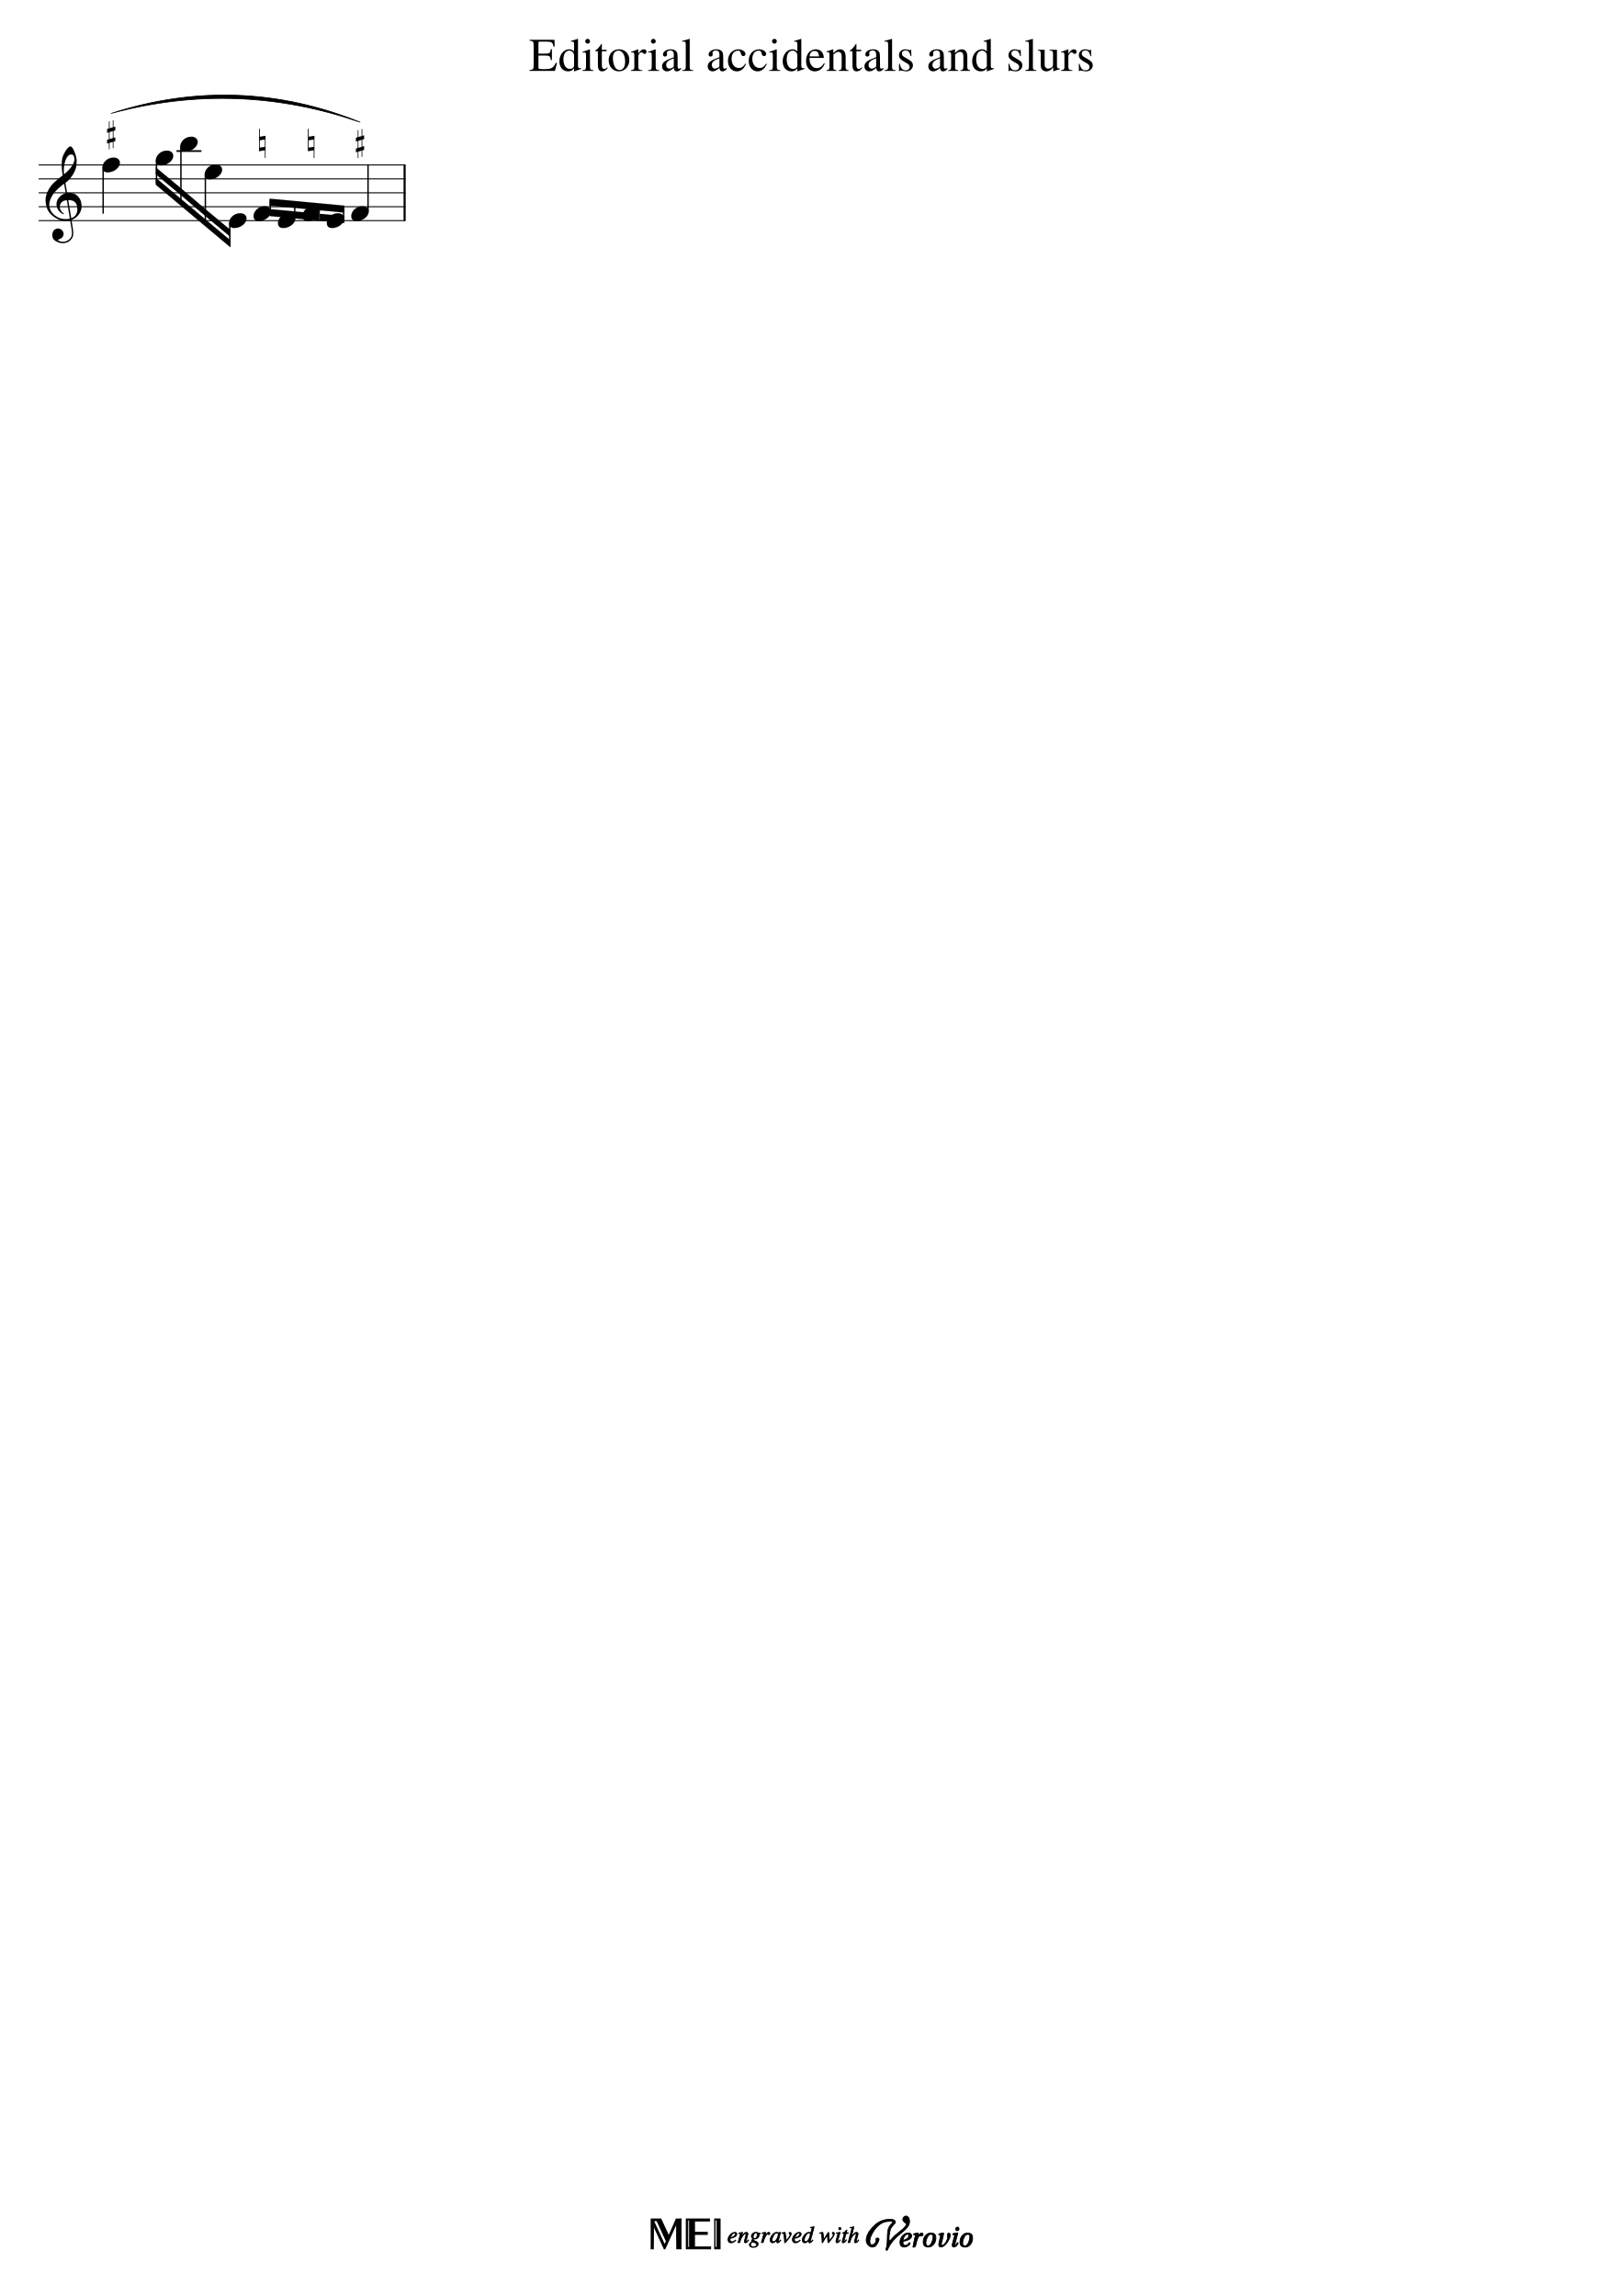
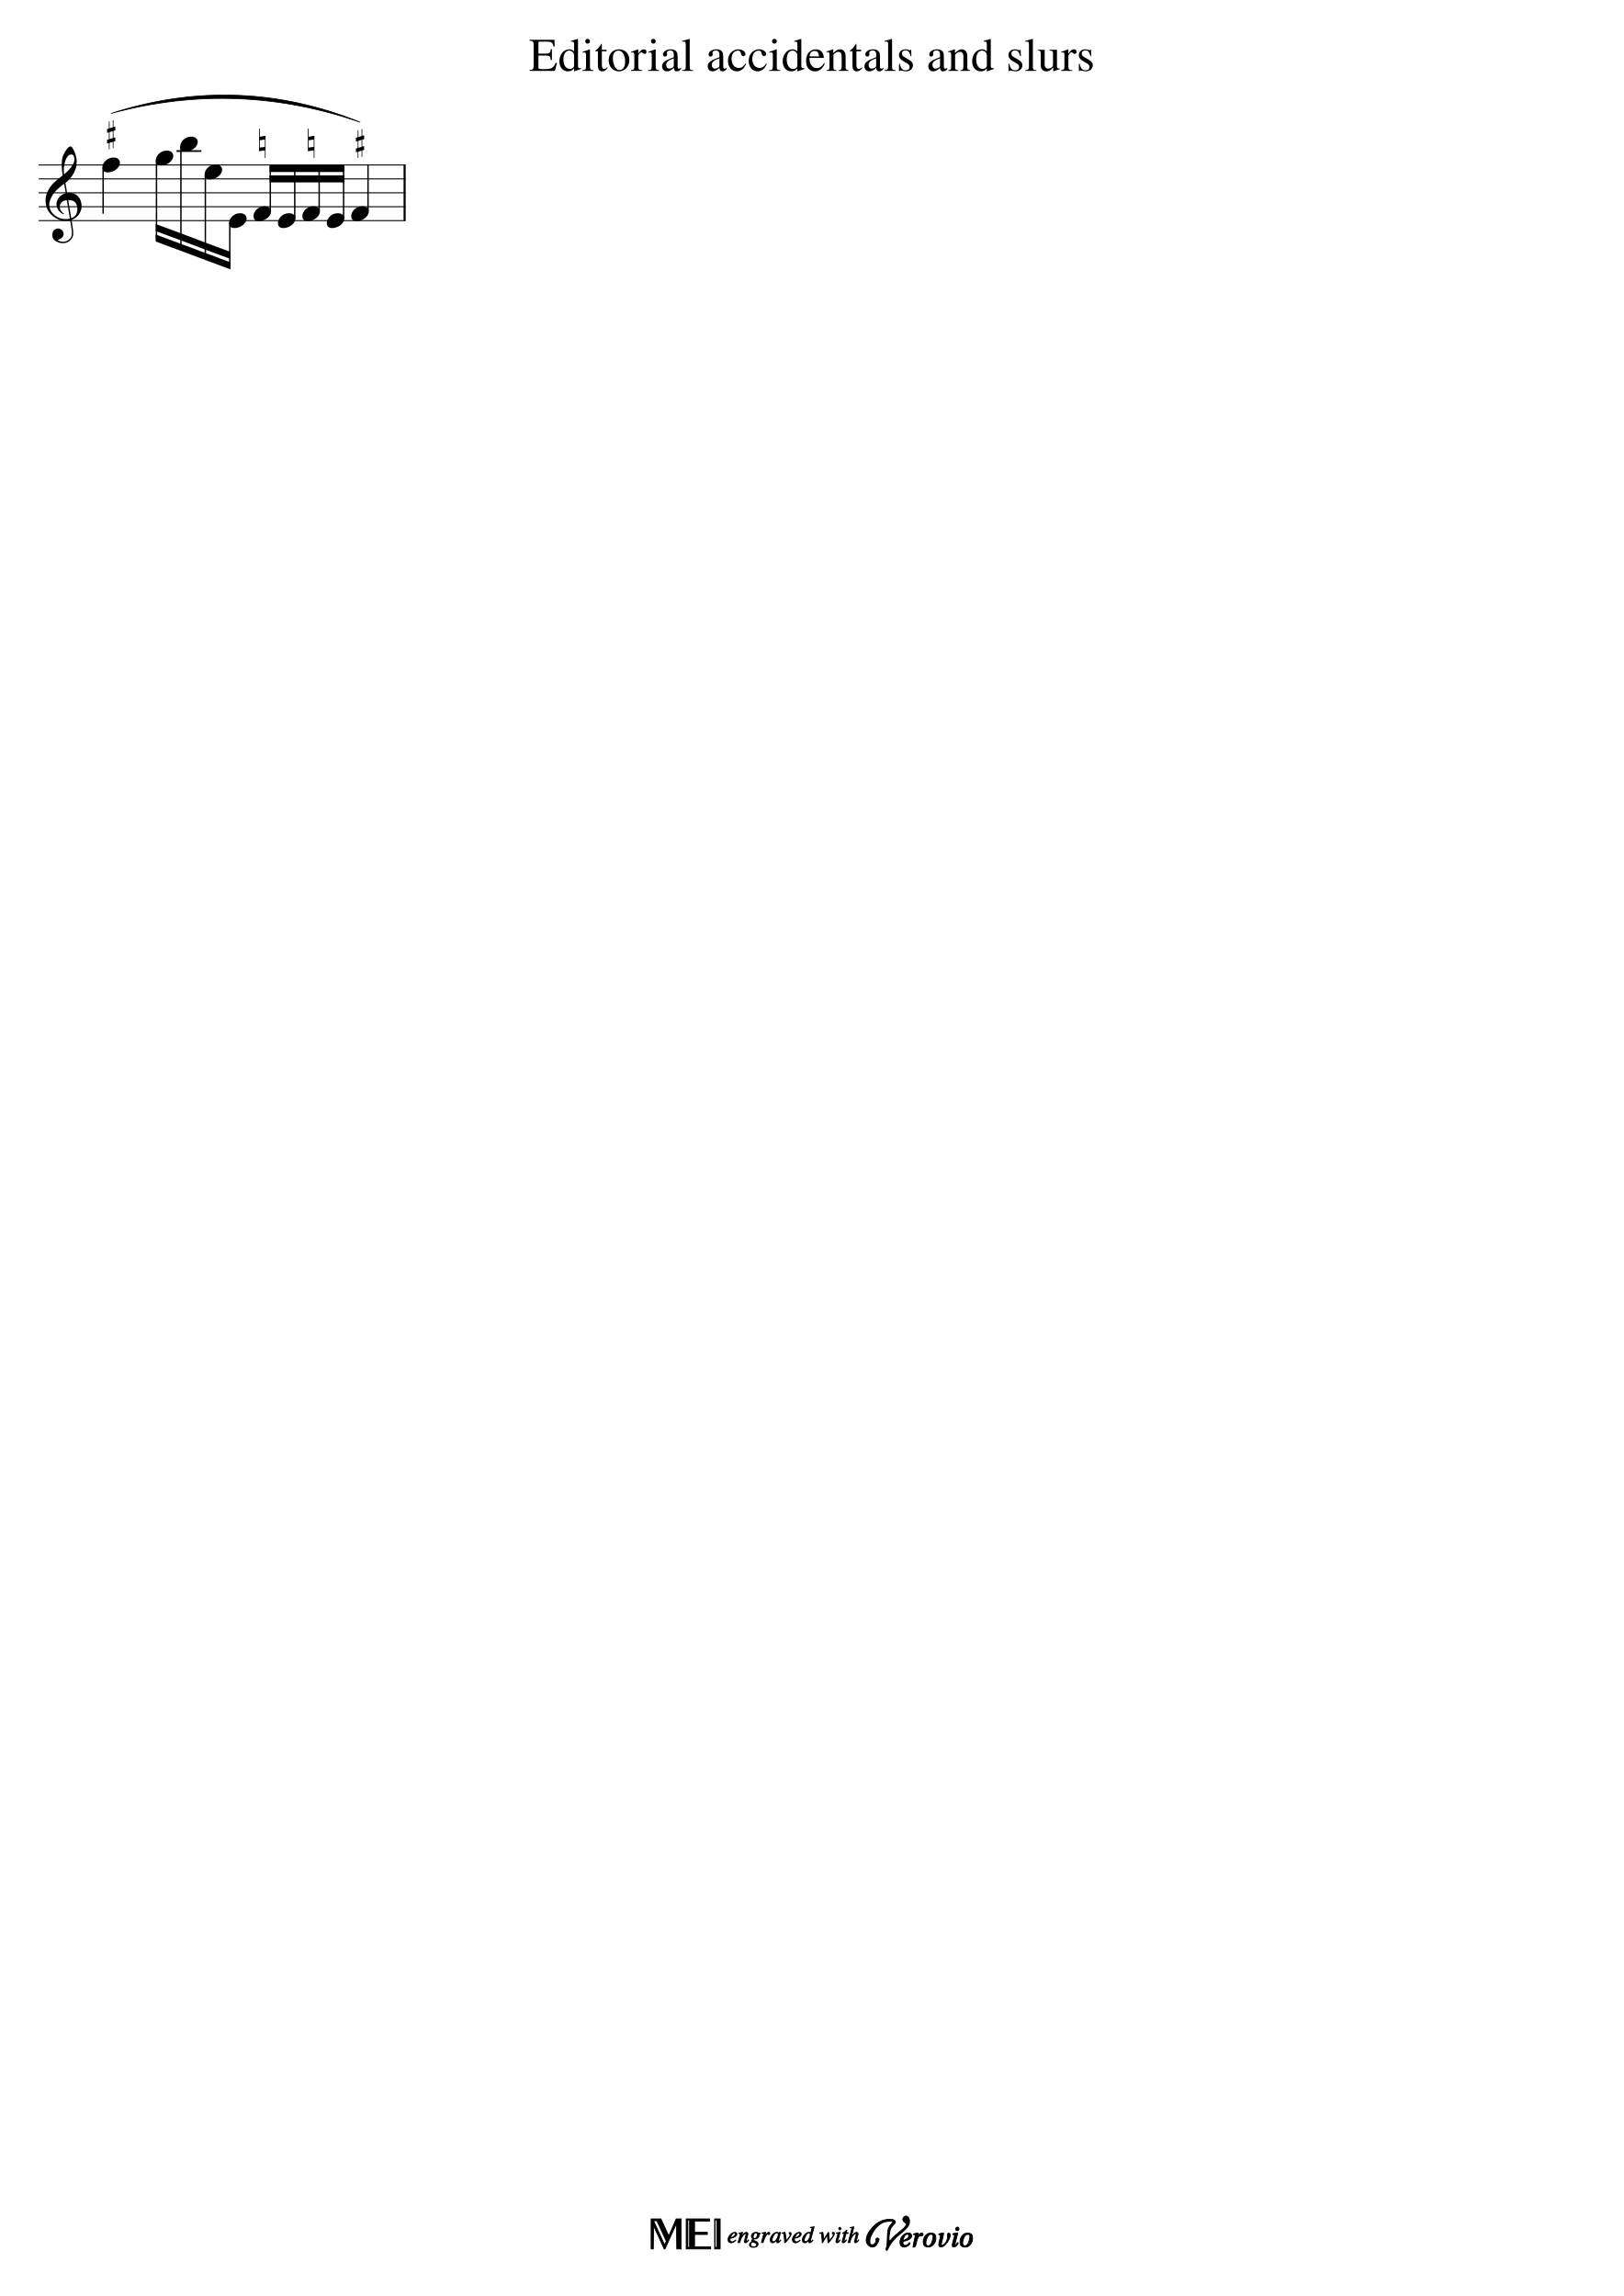
<svg xmlns="http://www.w3.org/2000/svg" xmlns:xlink="http://www.w3.org/1999/xlink" width="2100px" height="2970px" version="1.1" overflow="visible" id="docid">
  <defs>
    <g id="E050-docid">
      <path transform="scale(1,-1)" d="M441 -245c-23 -4 -48 -6 -76 -6c-59 0 -102 7 -130 20c-88 42 -150 93 -187 154c-26 44 -43 103 -48 176c0 6 -1 13 -1 19c0 54 15 111 45 170c29 57 65 106 110 148s96 85 153 127c-3 16 -8 46 -13 92c-4 43 -5 73 -5 89c0 117 16 172 69 257c34 54 64 82 89 82 c21 0 43 -30 69 -92s39 -115 41 -159v-15c0 -109 -21 -162 -67 -241c-13 -20 -63 -90 -98 -118c-13 -9 -25 -19 -37 -29l31 -181c8 1 18 2 28 2c58 0 102 -12 133 -35c59 -43 92 -104 98 -184c1 -7 1 -15 1 -22c0 -123 -87 -209 -181 -248c8 -57 17 -110 25 -162 c5 -31 6 -58 6 -80c0 -30 -5 -53 -14 -70c-35 -64 -88 -99 -158 -103c-5 0 -11 -1 -16 -1c-37 0 -72 10 -108 27c-50 24 -77 59 -80 105v11c0 29 7 55 20 76c18 28 45 42 79 44h6c49 0 93 -42 97 -87v-9c0 -51 -34 -86 -105 -106c17 -24 51 -36 102 -36c62 0 116 43 140 85 c9 16 13 41 13 74c0 20 -1 42 -5 67c-8 53 -18 106 -26 159zM461 939c-95 0 -135 -175 -135 -286c0 -24 2 -48 5 -71c50 39 92 82 127 128c40 53 60 100 60 140v8c-4 53 -22 81 -55 81h-2zM406 119l54 -326c73 25 110 78 110 161c0 7 0 15 -1 23c-7 95 -57 142 -151 142h-12 zM382 117c-72 -2 -128 -47 -128 -120v-7c2 -46 43 -99 75 -115c-3 -2 -7 -5 -10 -10c-70 33 -116 88 -123 172v11c0 68 44 126 88 159c23 17 49 29 78 36l-29 170c-21 -13 -52 -37 -92 -73c-50 -44 -86 -84 -109 -119c-45 -69 -67 -130 -67 -182v-13c5 -68 35 -127 93 -176 s125 -73 203 -73c25 0 50 3 75 9c-19 111 -36 221 -54 331z" />
    </g>
    <g id="E0A4-docid">
      <path transform="scale(1,-1)" d="M0 -39c0 68 73 172 200 172c66 0 114 -37 114 -95c0 -84 -106 -171 -218 -171c-64 0 -96 30 -96 94z" />
    </g>
    <g id="E262-docid">
      <path transform="scale(1,-1)" d="M136 186v169h17v-164l44 14v-91l-44 -14v-165l44 12v-91l-44 -13v-155h-17v150l-76 -22v-155h-17v149l-43 -13v90l43 14v167l-43 -14v92l43 13v169h17v-163zM60 73v-167l76 22v168z" />
    </g>
    <g id="E261-docid">
      <path transform="scale(1,-1)" d="M0 -188v539h18v-191l139 22v-533h-17v186zM18 -100l122 17v176l-122 -19v-174z" />
    </g>
  </defs>
  <style type="text/css">#docid g.ending, #docid g.fing, #docid g.reh, #docid g.tempo {font-weight:bold;}#docid g.dir, #docid g.dynam, #docid g.mNum {font-style:italic;}#docid g.label {font-weight:normal;}#docid ellipse, #docid path, #docid polygon, #docid polyline, #docid rect {stroke:currentColor}</style>
  <svg class="definition-scale" color="black" font-family="Times, serif" viewBox="0 0 21000 29700">
    <g class="page-margin" transform="translate(500, 500)">
      <g id="iJ6YNS9" class="mdiv pageMilestone" />
      <g id="j6ERYJ7" class="score pageMilestone" />
      <g id="s3F7EDX" class="system">
        <g id="v64XHJ0" class="section systemMilestone" />
        <g id="m1HYDLDV" class="measure">
          <g id="n1V987CS" class="staff">
            <path d="M0 1634 L4746 1634" stroke-width="13" />
            <path d="M0 1814 L4746 1814" stroke-width="13" />
            <path d="M0 1994 L4746 1994" stroke-width="13" />
            <path d="M0 2174 L4746 2174" stroke-width="13" />
            <path d="M0 2354 L4746 2354" stroke-width="13" />
            <g id="yHMFBVT" class="clef">
              <use xlink:href="#E050-docid" transform="translate(90, 2174) scale(0.72, 0.72)" />
            </g>
            <g id="a1DJXWH9" class="keySig" />
            <g class="ledgerLines above">
              <path d="M1783 1454 L2105 1454" stroke-width="22" />
            </g>
            <g id="o1RTEB7A" class="layer">
              <g id="n1phmrc7" class="note">
                <g class="notehead">
                  <use xlink:href="#E0A4-docid" transform="translate(825, 1634) scale(0.72, 0.72)" />
                </g>
                <g id="l1I7OPR1" class="stem">
                  <path d="M834 1662 L834 2264" stroke-width="18" />
                </g>
                <g id="qMAVTA3" class="accid">
                  <use xlink:href="#E262-docid" transform="translate(885, 1248) scale(0.54, 0.54)" />
                </g>
              </g>
              <g id="r1PB2UON" class="beam">
-                 <polygon points="1515,1890 2481,2700 2481,2610 1515,1800" />
-                 <polygon points="1515,1755 1840,2025 1840,1935 1515,1665" />
-                 <polygon points="1840,2025 2156,2295 2156,2205 1840,1935" />
-                 <polygon points="2156,2295 2481,2565 2481,2475 2156,2205" />
+                 <polygon points="1515,2624 2481,2984 2481,2894 1515,2534" />
+                 <polygon points="1515,2489 1840,2609 1840,2519 1515,2399" />
+                 <polygon points="1840,2609 2156,2729 2156,2639 1840,2519" />
+                 <polygon points="2156,2729 2481,2849 2481,2759 2156,2639" />
                <g id="s1PQPUF4" class="note">
                  <g class="notehead">
                    <use xlink:href="#E0A4-docid" transform="translate(1515, 1544) scale(0.72, 0.72)" />
                  </g>
                  <g id="m81K135" class="stem">
-                     <path d="M1524 1572 L1524 1872" stroke-width="18" />
+                     <path d="M1524 1572 L1524 2606" stroke-width="18" />
                  </g>
                </g>
                <g id="t17CCI2Q" class="note">
                  <g class="notehead">
                    <use xlink:href="#E0A4-docid" transform="translate(1831, 1364) scale(0.72, 0.72)" />
                  </g>
                  <g id="n2N7U24" class="stem">
-                     <path d="M1840 1392 L1840 2142" stroke-width="18" />
+                     <path d="M1840 1392 L1840 2726" stroke-width="18" />
                  </g>
                </g>
                <g id="u14YPAFV" class="note">
                  <g class="notehead">
                    <use xlink:href="#E0A4-docid" transform="translate(2147, 1724) scale(0.72, 0.72)" />
                  </g>
                  <g id="o1FK4NGH" class="stem">
-                     <path d="M2156 1752 L2156 2412" stroke-width="18" />
+                     <path d="M2156 1752 L2156 2846" stroke-width="18" />
                  </g>
                </g>
                <g id="v1G2UCBM" class="note">
                  <g class="notehead">
                    <use xlink:href="#E0A4-docid" transform="translate(2463, 2354) scale(0.72, 0.72)" />
                  </g>
                  <g id="p1AX0ZDE" class="stem">
-                     <path d="M2472 2382 L2472 2682" stroke-width="18" />
+                     <path d="M2472 2382 L2472 2966" stroke-width="18" />
                  </g>
                </g>
              </g>
              <g id="w1I5DK26" class="beam">
-                 <polygon points="2987,2070 3953,2160 3953,2250 2987,2160" />
-                 <polygon points="2987,2205 3312,2235 3312,2325 2987,2295" />
-                 <polygon points="3312,2235 3628,2265 3628,2355 3312,2325" />
-                 <polygon points="3628,2265 3953,2295 3953,2385 3628,2355" />
+                 <polygon points="2987,1634 3953,1634 3953,1724 2987,1724" />
+                 <polygon points="2987,1769 3312,1769 3312,1859 2987,1859" />
+                 <polygon points="3312,1769 3628,1769 3628,1859 3312,1859" />
+                 <polygon points="3628,1769 3953,1769 3953,1859 3628,1859" />
                <g id="xQSQG56" class="note">
                  <g class="notehead">
                    <use xlink:href="#E0A4-docid" transform="translate(2779, 2264) scale(0.72, 0.72)" />
                  </g>
                  <g id="qI1DT7K" class="stem">
-                     <path d="M2996 2236 L2996 2088" stroke-width="18" />
+                     <path d="M2996 2236 L2996 1652" stroke-width="18" />
                  </g>
                  <g id="y16753K6" class="accid">
                    <use xlink:href="#E261-docid" transform="translate(2850, 1355) scale(0.54, 0.54)" />
                  </g>
                </g>
                <g id="z1XZBIJA" class="note">
                  <g class="notehead">
                    <use xlink:href="#E0A4-docid" transform="translate(3095, 2354) scale(0.72, 0.72)" />
                  </g>
                  <g id="rJ8GLXL" class="stem">
-                     <path d="M3312 2326 L3312 2118" stroke-width="18" />
+                     <path d="M3312 2326 L3312 1652" stroke-width="18" />
                  </g>
                </g>
                <g id="a12WP67W" class="note">
                  <g class="notehead">
                    <use xlink:href="#E0A4-docid" transform="translate(3411, 2264) scale(0.72, 0.72)" />
                  </g>
                  <g id="s1HUMGE0" class="stem">
-                     <path d="M3628 2236 L3628 2148" stroke-width="18" />
+                     <path d="M3628 2236 L3628 1652" stroke-width="18" />
                  </g>
                  <g id="b4Y5DFV" class="accid">
                    <use xlink:href="#E261-docid" transform="translate(3482, 1355) scale(0.54, 0.54)" />
                  </g>
                </g>
                <g id="cNFAQML" class="note">
                  <g class="notehead">
                    <use xlink:href="#E0A4-docid" transform="translate(3727, 2354) scale(0.72, 0.72)" />
                  </g>
                  <g id="t1YD0KSR" class="stem">
-                     <path d="M3944 2326 L3944 2178" stroke-width="18" />
+                     <path d="M3944 2326 L3944 1652" stroke-width="18" />
                  </g>
                </g>
              </g>
              <g id="ngmzq6m" class="note">
                <g class="notehead">
                  <use xlink:href="#E0A4-docid" transform="translate(4043, 2264) scale(0.72, 0.72)" />
                </g>
                <g id="u1XWY667" class="stem">
                  <path d="M4260 2236 L4260 1634" stroke-width="18" />
                </g>
                <g id="e36A7UB" class="accid">
                  <use xlink:href="#E262-docid" transform="translate(4103, 1361) scale(0.54, 0.54)" />
                </g>
              </g>
            </g>
          </g>
          <g id="fW4SW7P" class="slur">
            <path d="M938,967 C2047,607 3130,665 4156,1080 C3118,723 2055,667 938,967" stroke-width="9" stroke-linecap="round" stroke-linejoin="round" />
          </g>
          <g id="l1VZ8WIS" class="barLine">
            <path d="M4733 1634 L4733 2354" stroke-width="27" />
          </g>
        </g>
        <g id="p6KLLMO" class="systemMilestoneEnd v64XHJ0" />
      </g>
      <g id="q4CA8UL" class="pageMilestoneEnd j6ERYJ7" />
      <g id="r10DL3CR" class="pageMilestoneEnd iJ6YNS9" />
      <g id="yAUW6TF" class="pgHead autogenerated">
        <text font-size="0px">
          <tspan id="z14DBQNG" class="rend" x="10000" y="417" text-anchor="middle">
            <tspan id="a1QJ4FU1" class="rend">
              <tspan id="b1XSZE2H" class="text">
                <tspan font-size="607px">Editorial accidentals and slurs</tspan>
              </tspan>
            </tspan>
          </tspan>
        </text>
      </g>
      <g id="s1IC15RP" class="pgFoot autogenerated">
        <g id="tBZ62SV" class="fig">
          <g class="svg" transform="translate(7750, 28099) scale(10, 10)">
            <g>
              <path fill="#000000" d="M 17.113,49.265 V 10.368 h 12.697 c 3.289,7.337 6.713,14.61 10.127,21.889 3.42,-7.485 6.256,-14.205 9.589,-21.91 2.436,0.104 4.317,0.085 6.484,-0.058 V 49.264 H 50.274 C 50.145,38.356 50.016,27.448 49.887,16.54 45.003,27.315 39.967,38.434 35.084,49.209 34.679,49.344 34.427,49.136 34.022,49.271 29.466,39.331 24.91,29.391 20.354,19.451 20.224,29.389 20.095,39.327 19.965,49.264 H 17.113 Z M 36.754,39.325 C 32.721,30.513 28.688,21.701 24.655,12.889 22.531,12.751 22.657,12.71 20.714,12.814 v 0.966 c 4.613,9.998 9.609,20.749 13.873,30.082 0.722,-1.513 1.445,-3.025 2.167,-4.538 z m 25.738,9.94 c 0,-12.966 0,-25.931 0,-38.897 10.084,0 20.169,0 30.253,0 0,0.96 0,1.921 0,2.881 -6.483,0 -12.966,0 -19.448,0 0,4.802 0,9.604 0,14.406 5.522,0 11.045,0 16.567,0 0,0.96 0,1.921 0,2.881 -5.522,0 -11.045,0 -16.567,0 0,5.282 0,10.565 0,15.847 6.963,0 13.926,0 20.889,0 0,0.96 0,1.921 0,2.881 -10.565,0 -21.129,0 -31.694,0 z m 4.322,-2.161 c 0,-11.765 0,-23.53 0,-35.295 -0.72,0 -1.441,0 -2.161,0 0,11.765 0,23.53 0,35.295 0.72,0 1.441,0 2.161,0 z m 32.414,2.161 c 0,-12.966 0,-25.931 0,-38.897 2.401,0 4.802,0 7.203,0 0,12.966 0,25.931 0,38.897 -2.401,0 -4.802,0 -7.203,0 z m 2.881,-2.161 c 0,-11.765 0,-23.53 0,-35.295 -0.72,0 -1.441,0 -2.161,0 0,11.765 0,23.53 0,35.295 0.72,0 1.441,0 2.161,0 z" />
              <path fill="#000000" d="m 346.3,6.7 c -3.1,0.5 -4.9,4.4 -2.7,6.8 1.2,1.4 2.7,2.4 4.1,3.5 -2.4,5.3 -7.7,8.3 -11.9,12.1 -3.7,2.8 -7,6.2 -9.7,9.9 -2.2,-0.8 -0.915,-7.719 -0.627,-9.5 0.288,-1.781 0.727,-6.4 2.927,-8.7 1.3,-1.9 3,-3.5 4.5,-5.2 1.2,-3.4 -3.2,-4.9 -5.8,-4.6 -7.3,-0.5 -14.6,2 -20,6.8 -5,4.6 -10,10.1 -11.5,17 -0.9,3.5 -0.2,7.5 2.8,9.9 2.5,2.8 7.4,2.9 9.8,-0.2 1.7,-2.3 3.2,-4.8 3.8,-7.6 -0.1,-2.6 -4.4,-2.3 -4.3,0.2 1.2,2.4 -0.9,4.7 -2.7,6.2 -1.7,0.9 -4.7,0.7 -4.8,-1.7 -1,-5.8 2.1,-11.3 5.2,-16.1 4,-5.8 9.8,-11.2 17.2,-11.8 1.6,0 8.1,-1.2 6.8,1.4 -2.8,2.8 -5.6,6.1 -6,10.3 -1.6,7.7 0.1,15.7 -2.3,23.2 -1.1,3.9 2,2.6 2.5,0.2 3.3,-7.4 8.9,-13.4 15.1,-18.5 4.2,-3.9 9.5,-7.1 11.9,-12.6 1.3,-3.6 1.2,-9 -2.7,-10.9 -0.504,-0.177 -1.07,-0.165 -1.6,-0.1 z m 66,14.5 c -2,0.8 -1.8,4.9 0.8,4.4 3.4,0.4 2.9,-6.2 -0.8,-4.4 z m 0.6,7.3 c -1.3,0.5 -7.6,0.5 -5.4,2.2 4,-0.3 0.7,4.5 0.6,6.7 -0.4,2.9 -2.4,5.9 -1.2,8.8 2.7,1.7 5.6,-0.8 6.8,-3.2 1.6,-1.4 -0.5,-3 -1.2,-0.9 -0.4,0.8 -2.4,3.5 -2.6,1.8 1.1,-5 2.7,-9.9 3.9,-14.9 l -0.1,-0.5 h -0.9 z m -65.1,0.2 c -6.5,1.6 -10.5,9.5 -8.2,15.7 2.1,3.4 7.4,2.9 10.1,0.4 2,-0.2 3.6,-5.3 1,-3.4 -1.4,2 -4,4.2 -6.5,2.8 -2.2,-1.9 -1.9,-5.7 1.7,-5.3 3.1,-0.9 6.9,-2.1 8.1,-5.5 0.9,-2.7 -1.6,-5.2 -4.3,-4.8 h -1.1 -0.7 z m 13.6,0 c -2.2,0 -8.5,1.8 -2.9,2.3 0.9,1.9 -1,4.9 -1.1,7.2 -0.5,2.9 -1.4,5.7 -1.7,8.7 3.7,0.7 3.8,-2.6 4.4,-5.3 0.9,-3.3 1.6,-7 4.1,-9.5 2.4,1.6 6.8,-0.7 3.7,-3.4 -2.9,-0.5 -4.8,2.4 -6.2,4.3 0,-1.2 2.4,-5 -0.2,-4.3 z m 15.8,0 c -6.4,1.3 -9.6,9.1 -7.7,14.9 1.9,4 7.7,3.9 11,1.7 4.1,-3 6,-8.9 4.4,-13.7 -1.3,-3 -4.8,-3.2 -7.6,-3 z m 17,0 c -2.3,0 -8.8,1.9 -3,2.4 0.4,2.5 -1,5.7 -1.4,8.4 -0.7,2.4 -1.8,7.5 2.1,7.2 3.8,-0.1 6.5,-3.5 8.5,-6.3 2,-3.2 4.5,-7 3.3,-10.9 -3.7,-3 -3.6,2.6 -3.1,5.1 -0.7,3.8 -2.7,7.9 -6.2,9.8 -3.6,0.6 -1,-4.3 -0.8,-6.1 0.6,-3.2 1.6,-6.3 1.9,-9.5 h -1.1 z m 30.6,0 c -6.3,1.2 -9.5,8.9 -7.8,14.7 1.5,4 7.2,4.2 10.5,2.4 4.6,-2.8 6.6,-9.3 4.8,-14.3 -1.4,-2.8 -4.8,-3 -7.5,-2.8 z m -75.4,1.7 c 2.1,1.5 0.2,4.7 -1.6,5.7 -1.1,0.4 -5.5,3.4 -4.6,0.7 0.8,-2.7 2.2,-6.2 5.3,-6.6 l 0.9,0.1 z m 30.8,0 c 2.6,1.5 1.3,5.2 0.8,7.6 -0.8,2.7 -1.9,5.9 -4.7,7.1 -5.1,0.8 -4,-5.8 -2.8,-8.8 1,-2.8 3,-6.8 6.7,-5.8 z m 47.1,-0.1 c 2.9,0.7 2,4.7 1.5,6.8 -0.7,3 -1.8,6.7 -5,8 -4.7,0.8 -4,-5.1 -3,-7.9 0.9,-3 2.7,-7.3 6.5,-6.8 z" />
              <g>
                <path d="m 116.566,37.118 q 0,-3.252 2.93,-6.299 2.9,-3.047 5.991,-3.047 1.143,0 1.816,0.527 0.674,0.527 0.674,1.567 0,2.109 -2.476,3.618 -2.461,1.494 -5.186,1.831 l -0.835,0.103 q -0.19,0.601 -0.264,0.967 -0.073,0.352 -0.073,0.894 0,1.289 0.835,2.007 0.85,0.718 2.007,0.718 1.099,0 2.329,-0.732 0.703,-0.425 2.036,-1.523 l 0.381,0.337 q -0.659,0.835 -1.89,1.714 -2.183,1.567 -4.38,1.567 -1.553,0 -2.725,-1.099 -1.172,-1.099 -1.172,-3.149 z m 3.12,-2.358 q 2.798,-0.41 4.556,-1.963 Q 126,31.229 126,29.691 q 0,-0.557 -0.264,-0.879 -0.264,-0.337 -0.776,-0.337 -0.952,0 -1.875,0.82 -0.908,0.806 -1.641,1.831 -0.776,1.201 -1.23,2.3 -0.249,0.586 -0.527,1.333 z" />
                <path d="m 129.472,41 2.534,-9.053 q 0.322,-1.143 0.366,-1.377 0.059,-0.249 0.059,-0.527 0,-0.425 -0.249,-0.659 -0.234,-0.249 -0.938,-0.249 -0.176,0 -0.352,0.029 -0.161,0.015 -0.366,0.044 v -0.498 q 0.952,-0.146 1.348,-0.22 0.41,-0.073 0.879,-0.176 l 2.622,-0.571 q 0.088,0.059 0.117,0.132 l -1.948,6.299 q 1.787,-2.739 2.988,-4.072 2.109,-2.358 3.779,-2.358 0.645,0 1.113,0.249 0.894,0.483 0.894,1.743 0,0.352 -0.073,0.732 -0.073,0.381 -0.19,0.82 l -1.919,7.017 q -0.059,0.22 -0.132,0.542 -0.073,0.308 -0.073,0.439 0,0.22 0.103,0.396 0.103,0.176 0.337,0.176 0.381,0 0.879,-0.439 0.498,-0.454 1.626,-1.919 l 0.425,0.381 q -1.201,1.626 -1.904,2.285 -1.201,1.157 -2.3,1.157 -0.498,0 -0.967,-0.322 -0.454,-0.337 -0.454,-1.201 0,-0.249 0.029,-0.527 0.044,-0.278 0.103,-0.483 l 1.846,-7.119 q 0.146,-0.586 0.19,-0.952 0.059,-0.381 0.059,-0.542 0,-0.352 -0.176,-0.601 -0.161,-0.264 -0.586,-0.264 -1.099,0 -2.769,1.992 -0.981,1.187 -1.992,2.827 -0.776,1.274 -1.23,2.49 Q 132.709,37.821 131.742,41 Z" />
                <path d="m 149.13,33.5 q 0,0.908 0.278,1.45 0.469,0.894 1.685,0.894 1.318,0 2.344,-1.67 1.04,-1.685 1.04,-3.706 0,-0.967 -0.425,-1.509 -0.425,-0.557 -1.274,-0.557 -1.641,0 -2.651,1.743 -0.996,1.743 -0.996,3.354 z m 0.513,13.066 q 1.743,0 2.886,-0.835 1.157,-0.835 1.157,-1.992 0,-0.879 -0.601,-1.479 -0.322,-0.322 -1.04,-0.688 -0.601,-0.293 -2.036,-0.835 -1.421,-0.557 -1.641,-0.557 -0.381,0 -1.479,1.011 -1.099,1.025 -1.099,2.314 0,1.948 1.685,2.681 0.879,0.381 2.168,0.381 z m -5.479,-2.681 q 0,-1.099 0.835,-2.095 0.85,-0.981 2.681,-1.963 -0.366,-0.234 -0.601,-0.483 -0.234,-0.264 -0.234,-0.688 0,-0.601 0.835,-1.377 0.469,-0.439 1.523,-1.157 -0.938,-0.352 -1.611,-0.996 -0.82,-0.864 -0.82,-2.241 0,-2.212 1.729,-3.677 1.729,-1.465 4.277,-1.465 1.333,0 2.256,0.425 0.923,0.41 1.084,0.688 h 1.978 v 1.172 h -1.494 q 0.088,0.322 0.132,0.586 0.044,0.264 0.044,0.747 0,2.373 -1.846,3.735 -1.831,1.362 -3.955,1.362 -0.22,0 -0.41,-0.015 -0.19,-0.029 -0.469,-0.088 -0.22,0 -0.601,0.425 -0.396,0.425 -0.396,0.762 0,0.498 3.223,1.699 3.208,1.216 3.208,3.56 0,1.758 -1.611,3.076 -1.611,1.333 -4.863,1.333 -2.256,0 -3.574,-0.967 -1.318,-0.967 -1.318,-2.358 z" />
                <path d="m 165.038,27.67 q 0.132,0 0.176,0.088 0.059,0.073 0.059,0.176 -0.015,0.146 -0.029,0.22 l -1.465,5.669 0.322,-0.63 q 1.055,-2.065 2.461,-3.765 1.421,-1.714 2.695,-1.714 0.688,0 1.055,0.454 0.381,0.454 0.381,1.04 0,0.659 -0.381,1.099 -0.366,0.425 -1.025,0.425 -0.454,0 -0.688,-0.176 -0.234,-0.176 -0.366,-0.41 l -0.176,-0.322 q -0.059,-0.088 -0.146,-0.132 -0.073,-0.059 -0.19,-0.059 -0.571,0 -1.655,1.597 -1.069,1.597 -1.919,3.457 -0.513,1.128 -1.143,2.988 Q 162.606,38.847 161.947,41 h -2.256 l 2.432,-8.818 q 0.205,-0.762 0.322,-1.362 0.132,-0.601 0.132,-0.981 0,-0.439 -0.22,-0.674 -0.22,-0.234 -0.762,-0.234 -0.176,0 -0.439,0.029 -0.264,0.029 -0.63,0.073 v -0.483 l 0.586,-0.117 q 1.143,-0.234 2.49,-0.498 1.362,-0.264 1.436,-0.264 z" />
                <path d="m 181.518,30.424 q 0,-1.055 -0.483,-1.553 -0.483,-0.498 -1.172,-0.498 -2.388,0 -4.438,3.662 -1.802,3.223 -1.802,5.552 0,1.172 0.498,1.714 0.513,0.527 1.26,0.527 2.212,0 4.263,-3.56 1.875,-3.237 1.875,-5.845 z m -1.831,-2.71 q 1.157,0 1.787,0.601 0.337,0.322 0.527,0.85 l 0.073,0.205 0.322,-1.113 q 0.059,-0.19 0.103,-0.249 0.044,-0.073 0.205,-0.088 l 1.655,-0.19 q 0.132,0 0.146,0.059 0.029,0.044 0,0.176 -0.059,0.19 -0.088,0.308 -0.029,0.103 -0.088,0.308 l -1.348,5.244 q -0.439,1.714 -0.747,2.959 -0.542,2.256 -0.542,2.578 0,0.205 0.103,0.308 0.117,0.088 0.278,0.088 0.132,0 0.278,-0.088 0.161,-0.088 0.381,-0.264 l 0.249,-0.205 q 0.117,-0.103 0.264,-0.234 0.146,-0.146 0.352,-0.352 l 0.908,-0.938 0.352,0.308 q -1.523,1.948 -2.446,2.651 -0.923,0.688 -1.758,0.688 -0.542,0 -0.85,-0.381 -0.293,-0.381 -0.293,-0.952 0,-0.527 0.19,-1.509 0.205,-0.996 0.396,-1.67 -0.264,0.439 -0.894,1.289 -0.615,0.835 -1.523,1.626 -1.069,0.952 -2.051,1.348 -0.762,0.264 -1.465,0.264 -1.187,0 -2.153,-0.967 -0.967,-0.981 -0.967,-2.769 0,-3.076 2.754,-6.416 2.842,-3.472 5.889,-3.472 z" />
                <path d="m 196.664,27.772 q 0.82,0 1.26,0.586 0.439,0.586 0.439,1.333 0,1.978 -3.911,6.929 -3.706,4.702 -4.438,4.702 -0.22,0 -0.293,-0.601 -0.044,-0.337 -0.044,-1.143 0,-0.981 -0.19,-3.325 -0.19,-2.344 -0.366,-3.472 -0.366,-2.476 -0.718,-3.193 -0.352,-0.718 -1.333,-0.718 -0.161,0 -0.381,0.015 -0.205,0.015 -0.483,0.044 v -0.381 q 0.439,-0.088 1.846,-0.396 1.406,-0.308 1.494,-0.337 l 0.483,-0.146 q 0.205,-0.059 0.322,0.234 0.117,0.278 0.293,1.055 0.557,2.549 0.835,5.024 0.176,1.538 0.352,4.556 l 0.483,-0.513 q 1.509,-1.597 3.018,-3.794 1.509,-2.197 1.509,-3.105 0,-0.454 -0.659,-1.084 -0.659,-0.645 -0.659,-1.172 0,-0.483 0.322,-0.791 0.337,-0.308 0.82,-0.308 z" />
                <path d="m 199.828,37.118 q 0,-3.252 2.93,-6.299 2.9,-3.047 5.991,-3.047 1.143,0 1.816,0.527 0.674,0.527 0.674,1.567 0,2.109 -2.476,3.618 -2.461,1.494 -5.186,1.831 l -0.835,0.103 q -0.19,0.601 -0.264,0.967 -0.073,0.352 -0.073,0.894 0,1.289 0.835,2.007 0.85,0.718 2.007,0.718 1.099,0 2.329,-0.732 0.703,-0.425 2.036,-1.523 l 0.381,0.337 q -0.659,0.835 -1.89,1.714 -2.183,1.567 -4.38,1.567 -1.553,0 -2.725,-1.099 -1.172,-1.099 -1.172,-3.149 z m 3.12,-2.358 q 2.798,-0.41 4.556,-1.963 1.758,-1.567 1.758,-3.105 0,-0.557 -0.264,-0.879 -0.264,-0.337 -0.776,-0.337 -0.952,0 -1.875,0.82 -0.908,0.806 -1.641,1.831 -0.776,1.201 -1.23,2.3 -0.249,0.586 -0.527,1.333 z" />
                <path d="m 215.238,37.602 q 0,0.894 0.41,1.567 0.41,0.659 1.392,0.659 2.095,0 4.028,-3.369 1.816,-3.164 1.816,-5.991 0,-0.894 -0.293,-1.479 -0.293,-0.586 -1.187,-0.586 -2.227,0 -4.307,3.604 -1.86,3.223 -1.86,5.596 z m 6.006,-9.888 q 1.157,0 1.641,0.557 0.278,0.322 0.439,1.099 l 1.67,-6.006 q 0.073,-0.249 0.088,-0.439 0.029,-0.205 0.029,-0.352 0,-0.571 -0.22,-0.718 -0.205,-0.146 -0.601,-0.146 -0.249,0 -0.469,0.015 -0.205,0.015 -0.557,0.044 v -0.483 q 1.655,-0.22 4.585,-0.762 l 0.132,0.146 -0.029,0.161 -2.812,10.532 -1.919,6.973 q -0.059,0.234 -0.103,0.439 -0.029,0.19 -0.029,0.352 0,0.396 0.19,0.513 0.205,0.117 0.352,0.117 0.425,0 1.201,-0.747 0.454,-0.454 1.245,-1.406 l 0.337,0.322 -0.205,0.308 q -0.542,0.806 -1.392,1.641 -1.509,1.479 -2.71,1.479 -0.396,0 -0.718,-0.176 -0.601,-0.352 -0.601,-1.26 0,-0.308 0.088,-0.981 0.088,-0.674 0.264,-1.465 -1.113,1.699 -2.446,2.783 -1.318,1.084 -2.886,1.084 -1.274,0 -2.227,-0.908 -0.952,-0.908 -0.952,-2.798 0,-3.193 2.93,-6.562 2.915,-3.354 5.684,-3.354 z" />
                <path d="m 254.13,29.53 q 0,1.23 -1.187,3.252 -0.659,1.128 -1.86,2.739 -1.23,1.655 -2.534,3.267 -2.065,2.549 -2.432,2.549 -0.161,0 -0.205,-0.132 -0.044,-0.132 -0.117,-0.894 l -0.864,-9.126 -6.079,9.961 q -0.044,0.088 -0.117,0.117 -0.059,0.029 -0.132,0.029 l -0.205,-0.044 -0.029,-0.132 -0.176,-3.618 q -0.059,-1.216 -0.176,-2.505 -0.103,-1.304 -0.205,-2.256 -0.308,-2.651 -0.659,-3.252 -0.337,-0.601 -1.26,-0.601 -0.176,0 -0.352,0.015 -0.176,0 -0.366,0.029 v -0.425 q 0.601,-0.103 1.143,-0.22 0.557,-0.117 1.216,-0.264 l 1.377,-0.352 q 0.498,0 1.011,4.175 0.278,2.285 0.498,5.2 l 5.757,-9.097 q 0.059,-0.117 0.146,-0.19 0.088,-0.088 0.205,-0.088 0.132,0 0.176,0.088 0.044,0.088 0.059,0.264 l 0.981,10.591 q 0.103,-0.132 1.626,-2.065 1.523,-1.948 1.597,-2.065 1.099,-1.582 1.465,-2.446 0.234,-0.557 0.234,-1.084 0,-0.205 -0.059,-0.381 -0.059,-0.19 -0.278,-0.396 L 251.874,29.75 q -0.19,-0.19 -0.337,-0.41 -0.132,-0.234 -0.132,-0.542 0,-0.366 0.249,-0.747 0.264,-0.381 0.938,-0.381 0.542,0 1.04,0.439 0.498,0.425 0.498,1.421 z" />
                <path d="m 261.176,24.521 q -0.601,0 -1.025,-0.469 -0.425,-0.469 -0.425,-1.128 0,-0.674 0.425,-1.143 0.425,-0.469 1.025,-0.469 0.601,0 1.025,0.469 0.439,0.469 0.439,1.143 0,0.674 -0.439,1.143 -0.425,0.454 -1.025,0.454 z m 0.352,3.208 q 0.088,0.044 0.073,0.117 l -2.959,10.459 q -0.205,0.835 -0.205,0.996 0,0.22 0.088,0.381 0.073,0.176 0.366,0.176 0.498,0 1.318,-0.864 0.483,-0.513 1.187,-1.465 l 0.381,0.322 -0.146,0.205 q -1.099,1.538 -1.816,2.212 -1.128,1.055 -2.197,1.055 -0.63,0 -1.055,-0.527 -0.41,-0.527 -0.41,-1.245 0,-0.425 0.059,-0.732 0.059,-0.322 0.22,-0.938 l 2.051,-7.529 q 0.044,-0.176 0.073,-0.322 0.029,-0.146 0.029,-0.293 0,-0.527 -0.396,-0.645 -0.381,-0.132 -1.523,-0.132 v -0.483 q 1.216,-0.146 1.743,-0.22 0.542,-0.088 1.084,-0.176 0.703,-0.117 1.333,-0.264 0.63,-0.146 0.703,-0.088 z" />
                <path d="m 264.179,40.033 q 0,-0.117 0.015,-0.264 0.015,-0.161 0.059,-0.322 l 2.754,-10.239 h -2.227 q 0,-0.396 0.059,-0.498 0.059,-0.103 0.293,-0.205 1.479,-0.63 2.285,-1.216 0.82,-0.586 2.227,-2.256 l 0.234,-0.278 q 0.044,-0.059 0.103,-0.088 0.073,-0.044 0.146,-0.044 0.146,0.029 0.205,0.059 0.044,0.103 0.044,0.19 0.015,0.073 0,0.161 l -0.835,3.193 h 2.388 l -0.176,0.981 h -2.49 l -2.637,9.858 q -0.073,0.264 0.044,0.513 0.117,0.234 0.396,0.234 0.381,0 1.069,-0.762 0.396,-0.41 1.333,-1.626 l 0.381,0.22 -0.205,0.308 q -1.26,1.89 -2.227,2.637 -0.952,0.732 -1.816,0.732 -0.747,0 -1.084,-0.396 -0.337,-0.396 -0.337,-0.894 z" />
                <path d="m 274.696,21.356 q 0.938,-0.132 1.509,-0.205 0.586,-0.088 1.011,-0.161 1.729,-0.337 1.86,-0.366 0.132,-0.029 0.205,-0.029 0.176,0.088 0.176,0.22 l -3.442,13.081 q 1.846,-2.725 3.018,-3.984 2.051,-2.168 3.765,-2.168 0.703,0 1.348,0.454 0.659,0.439 0.659,1.597 0,0.278 -0.073,0.718 -0.073,0.439 -0.176,0.776 l -1.978,7.017 q -0.088,0.293 -0.146,0.571 -0.059,0.264 -0.059,0.483 0,0.249 0.117,0.381 0.117,0.117 0.337,0.117 0.454,0 1.069,-0.63 0.381,-0.396 1.421,-1.729 l 0.381,0.352 q -1.025,1.523 -1.743,2.227 -1.274,1.245 -2.563,1.245 -0.586,0 -0.981,-0.366 -0.396,-0.366 -0.396,-1.055 0,-0.19 0.015,-0.352 0.029,-0.176 0.088,-0.381 l 2.256,-8.584 q 0.029,-0.117 0.044,-0.234 0.029,-0.132 0.029,-0.264 0,-0.366 -0.22,-0.571 -0.234,-0.205 -0.601,-0.205 -0.981,0 -2.476,1.582 -1.494,1.567 -2.52,3.208 -0.703,1.157 -1.069,2.183 Q 275.209,37.309 274.184,41 h -2.271 l 4.688,-17.769 q 0.044,-0.19 0.059,-0.322 0.015,-0.132 0.015,-0.249 0,-0.63 -0.41,-0.747 -0.41,-0.132 -1.567,-0.073 z" />
              </g>
            </g>
          </g>
        </g>
      </g>
    </g>
  </svg>
</svg>
